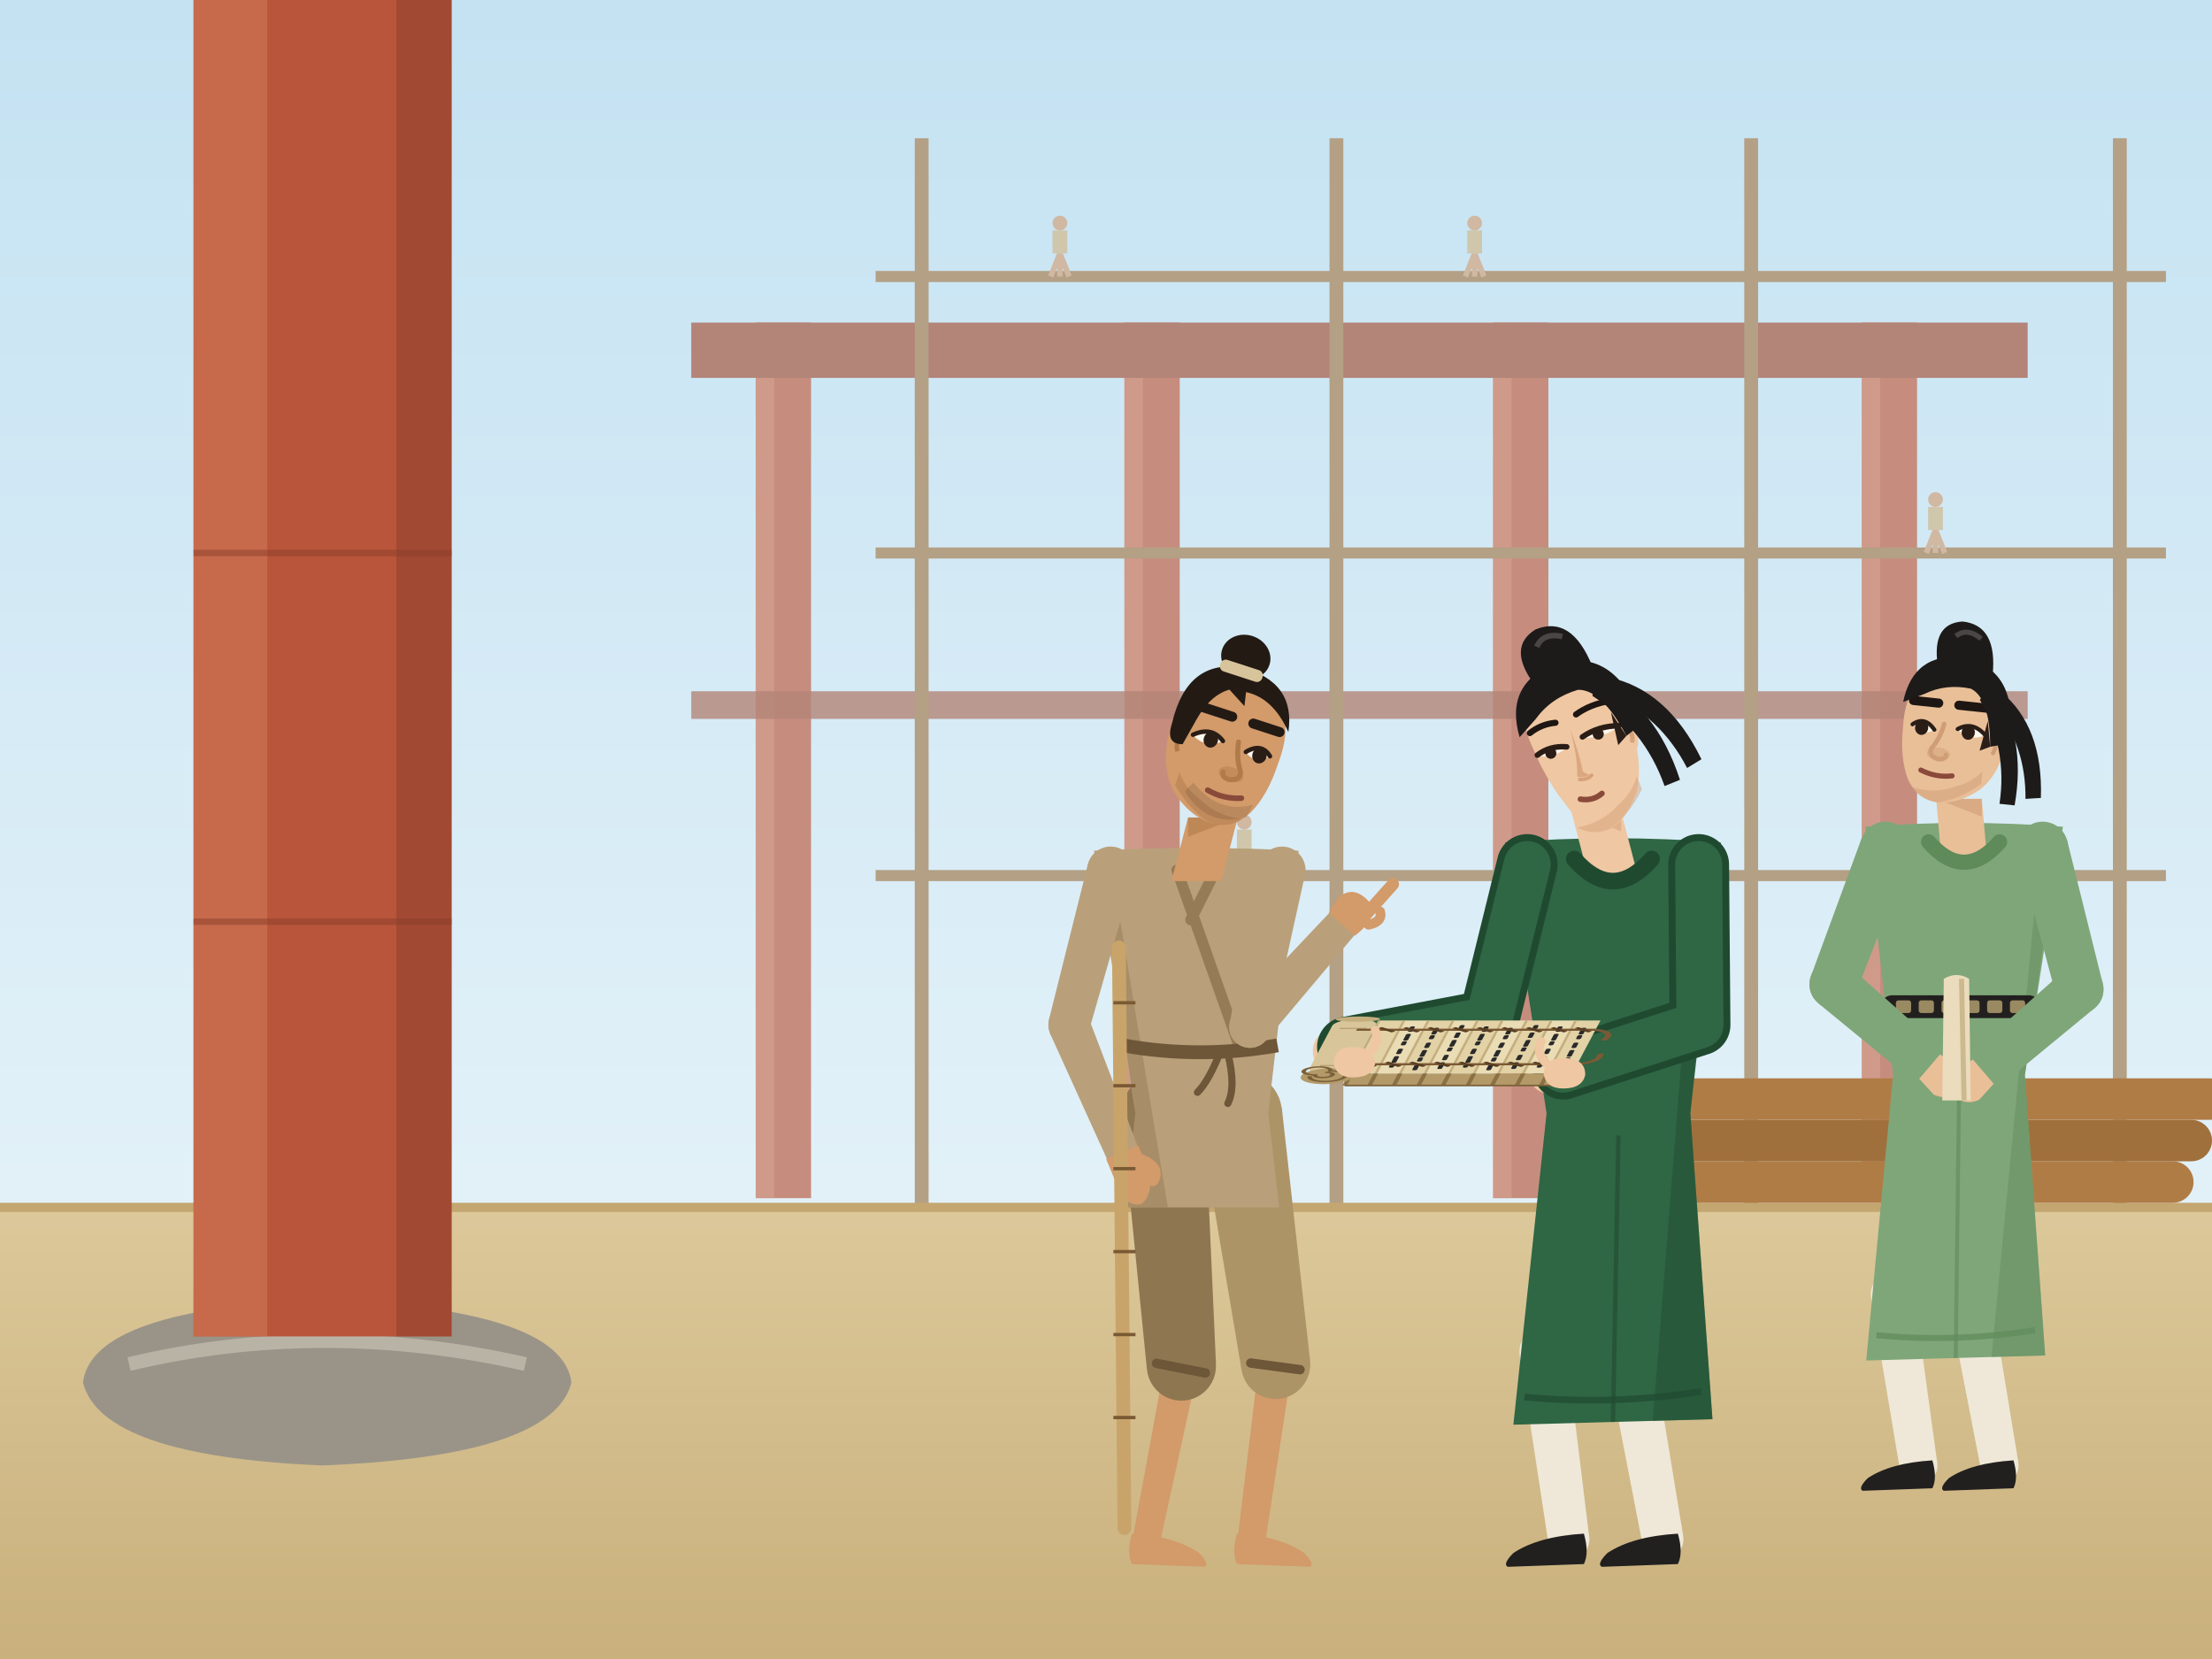
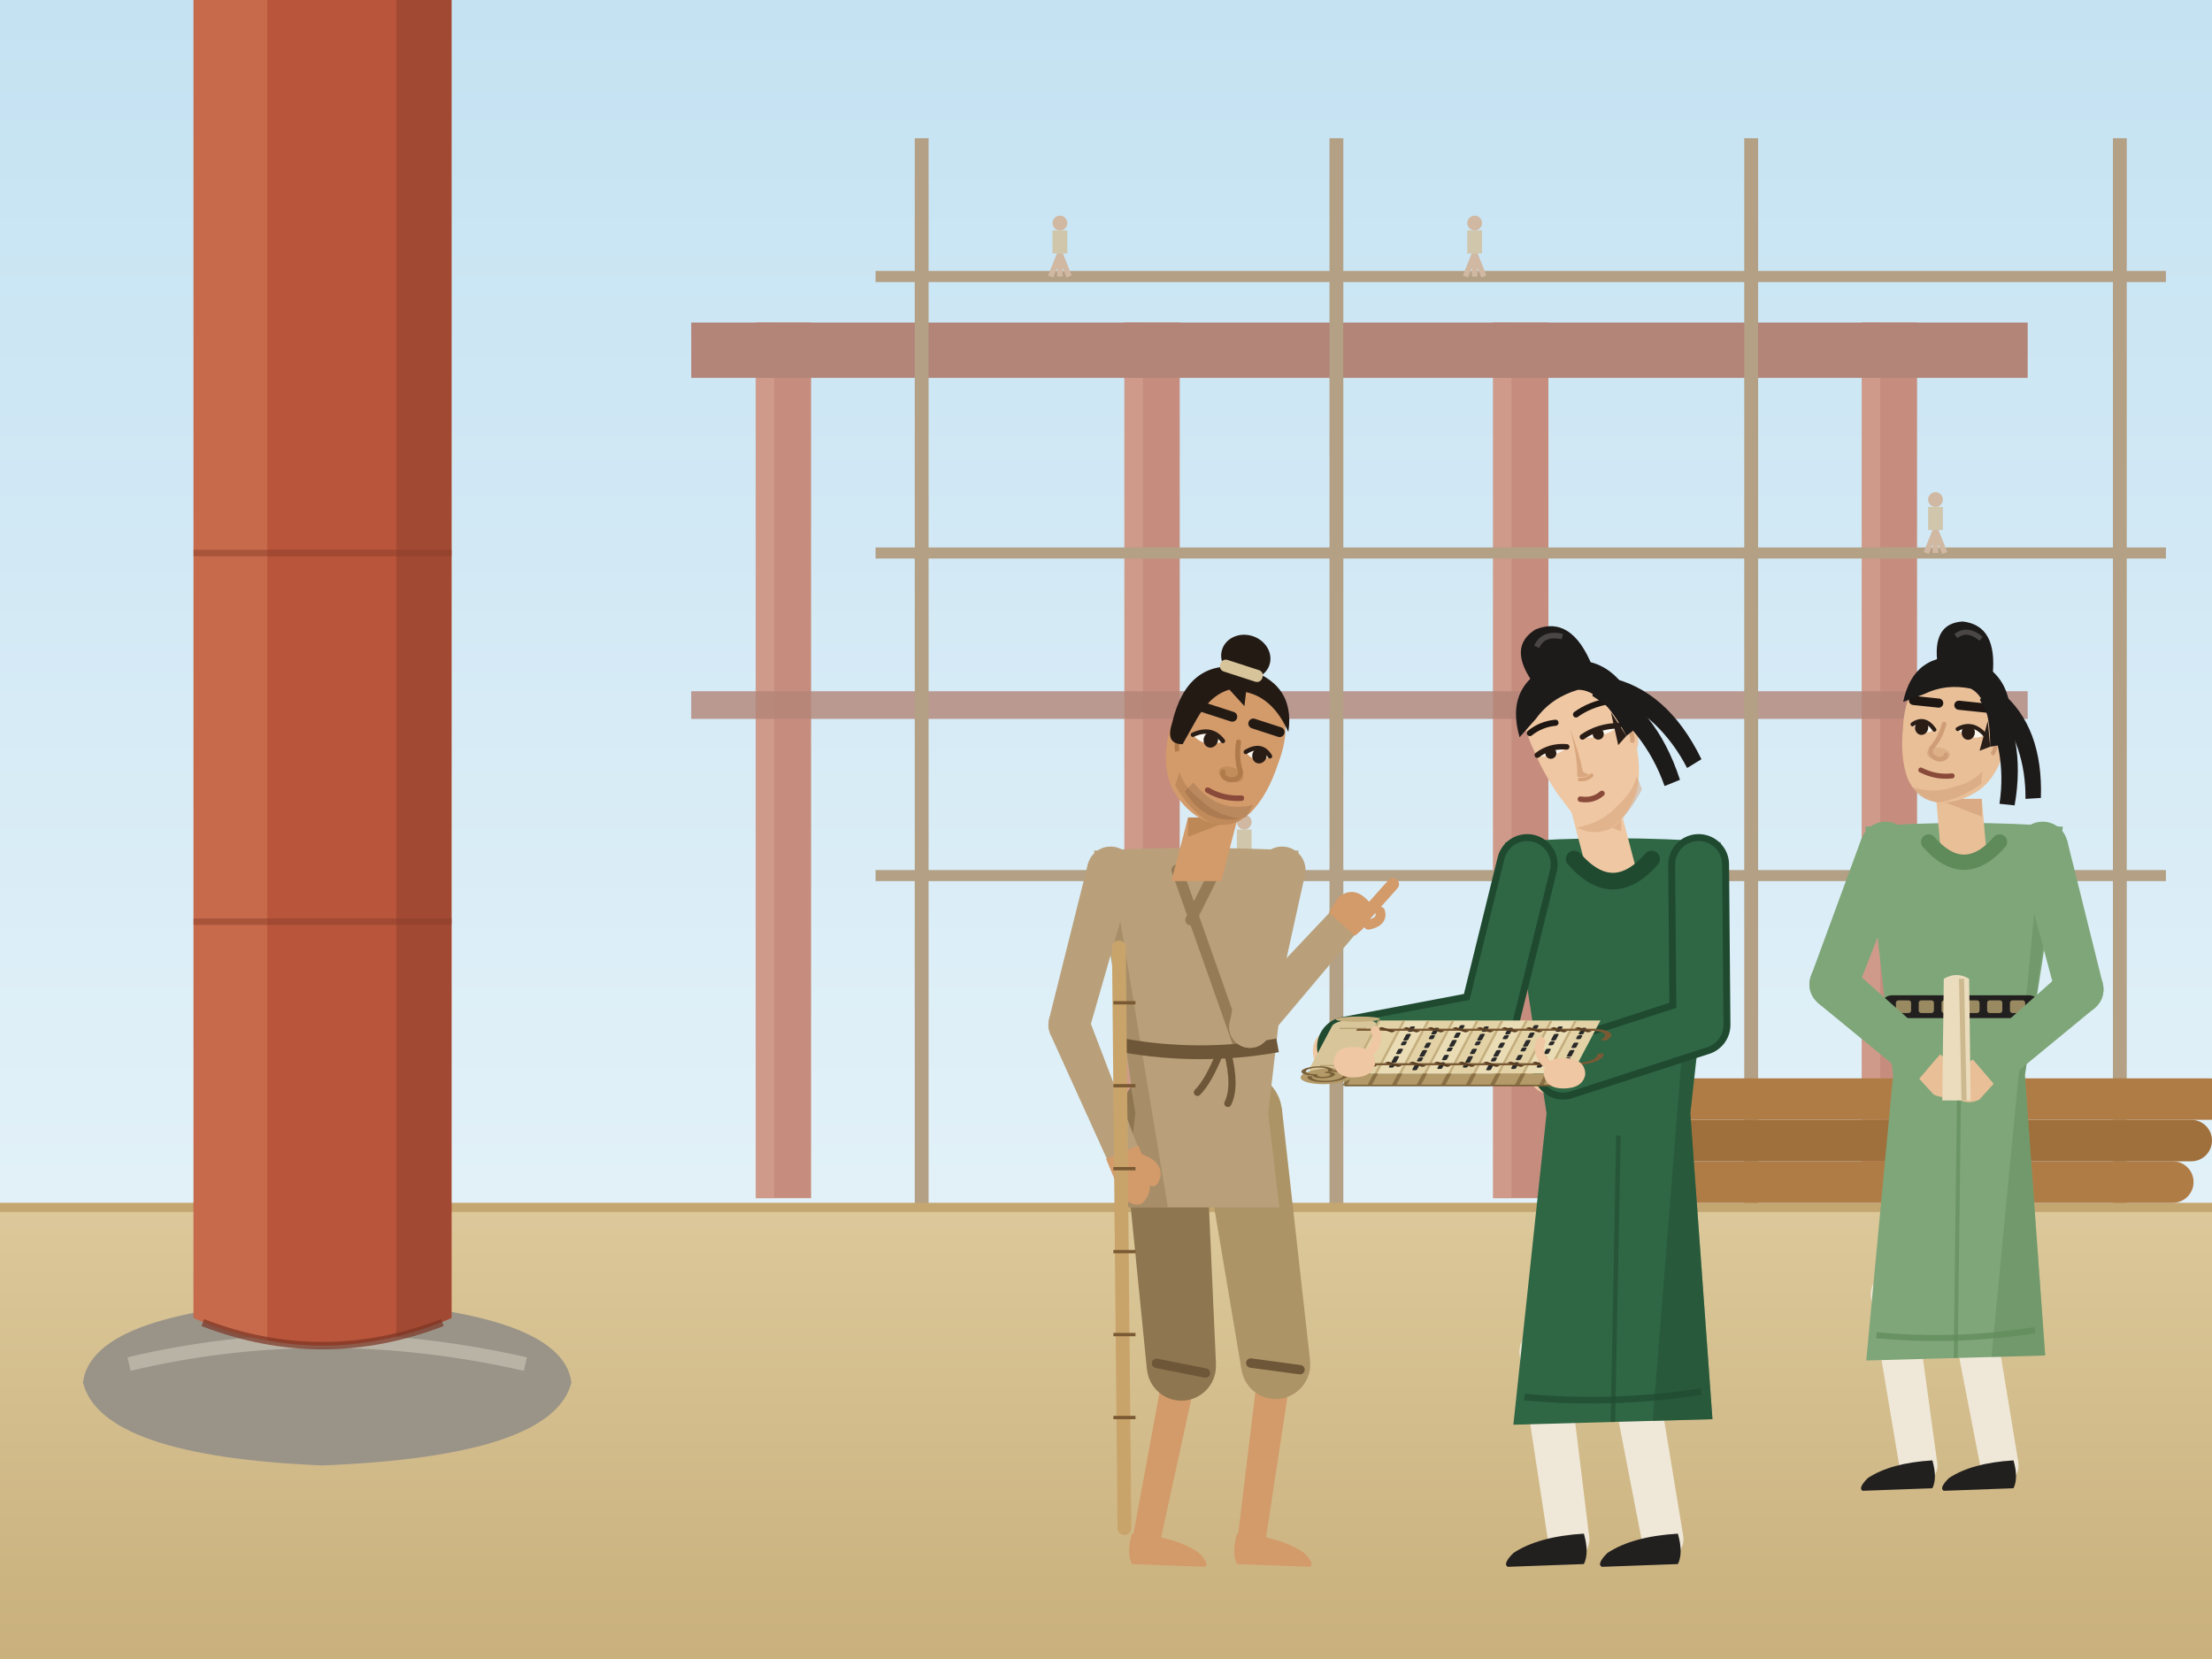
<svg xmlns="http://www.w3.org/2000/svg" width="480" height="360" viewBox="0 0 480 360">
  <defs>
    <linearGradient id="g1" x1="0" y1="0" x2="0" y2="1">
      <stop offset="0" stop-color="#c4e2f2" />
      <stop offset="1" stop-color="#eef7fb" />
    </linearGradient>
    <linearGradient id="g2" x1="0" y1="0" x2="0" y2="1">
      <stop offset="0" stop-color="#dcc89a" />
      <stop offset="1" stop-color="#c9b07c" />
    </linearGradient>
+     <clipPath id="pillar">
+       <path d="M42 -10 H98 V286 Q70 298 42 286 Z" />
+     </clipPath>
  </defs>
  <rect width="480" height="360" fill="url(#g1)" />
  <rect x="164" y="70" width="12" height="190" fill="#c68d7e" />
  <rect x="164" y="70" width="4" height="190" fill="#d5a391" opacity=".6" />
  <rect x="244" y="70" width="12" height="190" fill="#c68d7e" />
  <rect x="244" y="70" width="4" height="190" fill="#d5a391" opacity=".6" />
  <rect x="324" y="70" width="12" height="190" fill="#c68d7e" />
  <rect x="324" y="70" width="4" height="190" fill="#d5a391" opacity=".6" />
  <rect x="404" y="70" width="12" height="190" fill="#c68d7e" />
  <rect x="404" y="70" width="4" height="190" fill="#d5a391" opacity=".6" />
  <rect x="150" y="70" width="290" height="12" fill="#b38478" />
  <rect x="150" y="150" width="290" height="6" fill="#b38478" opacity=".8" />
  <path d="M200 262 V30" stroke="#b3a085" stroke-width="3" />
  <path d="M290 262 V30" stroke="#b3a085" stroke-width="3" />
  <path d="M380 262 V30" stroke="#b3a085" stroke-width="3" />
  <path d="M460 262 V30" stroke="#b3a085" stroke-width="3" />
  <path d="M190 60 H470" stroke="#b3a085" stroke-width="2.4" />
  <path d="M190 120 H470" stroke="#b3a085" stroke-width="2.4" />
  <path d="M190 190 H470" stroke="#b3a085" stroke-width="2.4" />
  <path d="M230 60 v-5 M230 55 l-2 5 M230 55 l2 5" stroke="#d0b8a2" stroke-width="1.2" />
  <rect x="228.4" y="50" width="3.2" height="5" fill="#d0c6ac" />
  <circle cx="230" cy="48.4" r="1.6" fill="#d0b8a2" />
  <path d="M320 60 v-5 M320 55 l-2 5 M320 55 l2 5" stroke="#d0b8a2" stroke-width="1.2" />
  <rect x="318.4" y="50" width="3.2" height="5" fill="#d0c6ac" />
  <circle cx="320" cy="48.4" r="1.6" fill="#d0b8a2" />
  <path d="M420 120 v-5 M420 115 l-2 5 M420 115 l2 5" stroke="#d0b8a2" stroke-width="1.2" />
  <rect x="418.4" y="110" width="3.2" height="5" fill="#d0c6ac" />
  <circle cx="420" cy="108.4" r="1.6" fill="#d0b8a2" />
  <path d="M270 190 v-5 M270 185 l-2 5 M270 185 l2 5" stroke="#d0b8a2" stroke-width="1.2" />
  <rect x="268.4" y="180" width="3.2" height="5" fill="#d0c6ac" />
  <circle cx="270" cy="178.4" r="1.6" fill="#d0b8a2" />
  <path d="M0 262 H480 V360 H0 Z" fill="url(#g2)" />
  <path d="M0 262 H480" stroke="#c4a670" stroke-width="2" />
  <rect x="336" y="252" width="140" height="9" rx="4.5" fill="#b07c46" />
  <rect x="340" y="243" width="140" height="9" rx="4.5" fill="#a0703c" />
  <rect x="344" y="234" width="140" height="9" rx="4.5" fill="#b07c46" />
  <path d="M18 300 Q20 284 70 282 Q122 284 124 300 Q120 316 70 318 Q22 316 18 300 Z" fill="#9a9488" />
  <path d="M28 296 Q70 286 114 296" stroke="#b9b3a6" stroke-width="3" fill="none" />
-   <rect x="42" y="-10" width="56" height="300" fill="#b8553a" />
-   <rect x="42" y="-10" width="16" height="300" fill="#d07858" opacity=".6" />
-   <rect x="86" y="-10" width="12" height="300" fill="#8a3e2a" opacity=".5" />
+   <path d="M42 -10 H98 V286 Q70 298 42 286 Z" fill="#b8553a" />
+   <g clip-path="url(#pillar)">
+     <rect x="42" y="-10" width="16" height="320" fill="#d07858" opacity=".6" />
+     <rect x="86" y="-10" width="12" height="320" fill="#8a3e2a" opacity=".5" />
+   </g>
+   <path d="M44 287 Q70 297 96 287" stroke="#7a3424" stroke-width="1.6" fill="none" opacity=".7" />
  <path d="M42 200 h56 M42 120 h56" stroke="#8a3e2a" stroke-width="1.4" opacity=".5" />
  <g transform="translate(262 334) scale(-0.6 0.6) translate(-120 -334)">
    <path d="M123.8 274.1 L137.1 335 L146.9 333 L135.6 271.7 Z" fill="#d39a6a" />
    <circle cx="129.7" cy="272.9" r="6" fill="#d39a6a" />
    <circle cx="142" cy="334" r="5" fill="#d39a6a" />
    <path d="M147.3 332 Q131.5 333 123 339 Q119 343 121 344 L147.3 343 Q149.3 339 147.3 332 Z" fill="#d39a6a" />
    <path d="M89.6 273.1 L99 334.7 L109 333.3 L101.5 271.4 Z" fill="#d39a6a" />
    <circle cx="95.5" cy="272.3" r="6" fill="#d39a6a" />
    <circle cx="104" cy="334" r="5" fill="#d39a6a" />
    <path d="M109.3 332 Q93.5 333 85 339 Q81 343 83 344 L109.3 343 Q111.3 339 109.3 332 Z" fill="#d39a6a" />
    <path d="M98 176 L146 176 L144 202 L100 202 Z" fill="#ad9467" />
    <path d="M121 178.9 L116.9 270.5 L141.9 272.3 L151 181.1 Z" fill="#8e7650" />
    <circle cx="136" cy="180" r="15" fill="#8e7650" />
    <circle cx="129.4" cy="271.4" r="12.5" fill="#8e7650" />
    <path d="M120.7 273.9 L138.4 270.4" stroke="#6e5638" stroke-width="3.4" stroke-linecap="round" />
    <path d="M93.1 177.9 L82.9 269 L107.7 272.5 L122.9 182.1 Z" fill="#ad9467" />
    <circle cx="108" cy="180" r="15" fill="#ad9467" />
    <circle cx="95.3" cy="270.8" r="12.5" fill="#ad9467" />
    <path d="M86.5 272.7 L104.3 270.3" stroke="#6e5638" stroke-width="3.4" stroke-linecap="round" />
    <path d="M87 85 Q124 83 161 85 L146 180 L150 214 L94 214 L98 180 Z" fill="#b9a07a" />
    <path d="M153.1 100.8 L159 90 L146 180 L150 214 L134.3 214 Z" fill="#957c56" opacity=".5" />
    <path d="M131 92 L108.6 155.4 M117 92 L126 110" stroke="#957c56" stroke-width="4" fill="none" stroke-linecap="round" />
    <path d="M94.6 155.4 Q122.6 160.4 150.6 155.4" stroke="#6e5638" stroke-width="5" fill="none" />
    <path d="M112.6 158.4 q-3 12 0 18 M115.6 158.4 q4 10 8 14" stroke="#6e5638" stroke-width="2.6" fill="none" stroke-linecap="round" />
    <path d="M115 96 L109 73 L127 73 L133 96 Z" fill="#d39a6a" />
    <path d="M109 73 L127 73 L127 80 Z" fill="#b07a4a" opacity=".6" />
    <g transform="translate(114.4 47) rotate(-18) scale(-1 1)">
      <path d="M-20 -6 Q-21 12 -12 21 Q-4 28 5 28 Q13 27 17 20 Q21 12 21 0 Q22 -18 10 -25 Q0 -29 -10 -26 Q-20 -20 -20 -6 Z" fill="#d39a6a" />
      <path d="M-12 19 Q-4 26 4 28 Q11 28 15 23 Q6 25 -2 21 Q-8 19 -12 14 Z" fill="#b07a4a" opacity=".5" />
      <ellipse cx="-14" cy="3" rx="5" ry="7.5" fill="#d39a6a" />
      <path d="M-15 0 q-2 4 0 7" stroke="#b07a4a" stroke-width="1.6" fill="none" />
      <path d="M5 -3 Q6 3 9 7 Q10 10 6 11 Q3 11 3 9" fill="none" stroke="#b07a4a" stroke-width="1.8" stroke-linecap="round" />
      <ellipse cx="6" cy="9" rx="4.6" ry="2.6" fill="#b07a4a" opacity=".45" />
      <path d="M-8 20 Q4 30 16 22 L17 17 Q6 24 -6 16 Z" fill="#3a2a20" opacity=".16" />
      <path d="M-11 0 Q-6 -5.2 -1 -1 Q-6 2.6 -11 0 Z" fill="#fbf6ee" />
      <ellipse cx="-4.8" cy="-0.7" rx="2.6" ry="2.9" fill="#2a1d16" />
      <path d="M-11.5 -.4 Q-6 -5.46 -0.5 -1.6" stroke="#2a1d16" stroke-width="1.6" fill="none" stroke-linecap="round" />
      <path d="M9.1 0 Q13 -5.2 16.9 -1 Q13 2.6 9.1 0 Z" fill="#fbf6ee" />
      <ellipse cx="13.7" cy="-0.7" rx="2.6" ry="2.9" fill="#2a1d16" />
      <path d="M8.6 -.4 Q13 -5.46 17.4 -1.6" stroke="#2a1d16" stroke-width="1.6" fill="none" stroke-linecap="round" />
      <path d="M-13 -11 Q-6 -11 0 -11" stroke="#231a14" stroke-width="3.6" fill="none" stroke-linecap="round" />
      <path d="M8 -11 Q13 -11 18 -11" stroke="#231a14" stroke-width="3.6" fill="none" stroke-linecap="round" />
      <path d="M-0.25 17 Q6 18.4 12.25 16" stroke="#8a4a3a" stroke-width="2" fill="none" stroke-linecap="round" />
      <path d="M-20 -2 Q-22 -26 -2 -29 Q18 -30 21 -12 Q12 -22 2 -21 L3 -16 L-4 -20 Q-10 -16 -12 -6 L-14 4 Q-20 6 -20 -2 Z" fill="#231a14" />
      <ellipse cx="-2" cy="-33" rx="9" ry="8" fill="#231a14" />
      <rect x="-10" y="-30" width="16" height="4.4" rx="2" fill="#d8c49a" />
    </g>
    <path d="M146.8 94.2 L162.8 150 L177.3 146.1 L163.2 89.8 Z" fill="#b9a07a" />
    <circle cx="155" cy="92" r="8.5" fill="#b9a07a" />
    <circle cx="170" cy="148" r="7.5" fill="#b9a07a" />
    <path d="M163.1 145.1 L144.5 193.7 L155.5 198.3 L177 150.9 Z" fill="#b9a07a" />
    <circle cx="170" cy="148" r="7.5" fill="#b9a07a" />
    <circle cx="150" cy="196" r="6" fill="#b9a07a" />
    <g transform="translate(150 196) rotate(112.7) scale(1.05 -1.05)">
      <path d="M-2 -6 L8 -6 Q16 -4 17 1 Q16 6 8 6 L-2 6 Z" fill="#d39a6a" />
      <path d="M3 -5 Q8 -10 11 -6" stroke="#d39a6a" stroke-width="4" stroke-linecap="round" fill="none" />
    </g>
    <path d="M84.7 93.7 L97.2 150.3 L111.9 147.3 L101.3 90.3 Z" fill="#b9a07a" />
    <circle cx="93" cy="92" r="8.5" fill="#b9a07a" />
    <circle cx="104.6" cy="148.8" r="7.5" fill="#b9a07a" />
    <path d="M110.2 143.8 L74.5 106 L65.5 114 L99 153.8 Z" fill="#b9a07a" />
    <circle cx="104.6" cy="148.8" r="7.5" fill="#b9a07a" />
    <circle cx="70" cy="110" r="6" fill="#b9a07a" />
    <g transform="translate(70 110) rotate(-131.7) scale(1.05 1.05)">
      <path d="M-2 -6 Q8 -8 10 -2 Q11 6 4 7 L-2 6 Z" fill="#d39a6a" />
      <path d="M6 -4 L20 -4" stroke="#d39a6a" stroke-width="4.2" stroke-linecap="round" />
      <path d="M4 -7 Q8 -10 10 -7" stroke="#d39a6a" stroke-width="3.4" stroke-linecap="round" fill="none" />
    </g>
    <path d="M152 120 L150 330" stroke="#c9a46a" stroke-width="5" stroke-linecap="round" />
    <path d="M146 140 h8 M146 170 h8 M146 200 h8 M146 230 h8 M146 260 h8 M146 290 h8" stroke="#7a5a34" stroke-width="1.2" />
  </g>
  <g transform="translate(424 318) scale(0.55 0.55) translate(-120 -334)">
    <path d="M117.6 268.2 L130.6 335.3 L145.4 332.7 L134.3 265.2 Z" fill="#efe8d8" />
    <circle cx="126" cy="266.7" r="8.5" fill="#efe8d8" />
    <circle cx="138" cy="334" r="7.5" fill="#efe8d8" />
    <path d="M143.5 332 Q127 333 118 339 Q114 343 116 344 L143.5 343 Q145.5 339 143.5 332 Z" fill="#22201f" />
    <path d="M87.3 267.7 L98.6 335.1 L113.4 332.9 L104.1 265.1 Z" fill="#efe8d8" />
    <circle cx="95.7" cy="266.4" r="8.5" fill="#efe8d8" />
    <circle cx="106" cy="334" r="7.5" fill="#efe8d8" />
    <path d="M111.5 332 Q95 333 86 339 Q82 343 84 344 L111.5 343 Q113.5 339 111.5 332 Z" fill="#22201f" />
    <path d="M85 82 Q124 79 163 82 L148 180 L156 290.6 Q120.7 291.6 85.4 292.6 L96 180 Z" fill="#7fa679" />
    <path d="M153.5 97.2 L161 88 L148 180 L156 290.6 L134.8 291.2 Z" fill="#5f8a5a" opacity=".45" />
    <path d="M122 188 L120.7 291.6" stroke="#5f8a5a" stroke-width="1.6" opacity=".6" />
    <path d="M89.4 282.6 Q120.7 285.6 152 280.6" stroke="#5f8a5a" stroke-width="2.4" fill="none" opacity=".7" />
    <path d="M95.6 153 L149.6 153" stroke="#22201f" stroke-width="9" stroke-linecap="round" />
    <rect x="97.1" y="150.5" width="6" height="5" rx="1" fill="#9a8a62" />
    <rect x="106.1" y="150.5" width="6" height="5" rx="1" fill="#9a8a62" />
    <rect x="115.1" y="150.5" width="6" height="5" rx="1" fill="#9a8a62" />
    <rect x="124.1" y="150.5" width="6" height="5" rx="1" fill="#9a8a62" />
    <rect x="133.1" y="150.5" width="6" height="5" rx="1" fill="#9a8a62" />
    <rect x="142.1" y="150.5" width="6" height="5" rx="1" fill="#9a8a62" />
    <path d="M115 94 L113 71 L131 71 L133 94 Z" fill="#e9bf98" />
    <path d="M113 71 L131 71 L131 78 Z" fill="#cf9d76" opacity=".6" />
    <path d="M110 88 Q124 104 138 88" stroke="#5f8a5a" stroke-width="6" fill="none" stroke-linecap="round" />
    <g transform="translate(120.8 45) rotate(6) scale(-1 1)">
      <path d="M-20 -6 Q-21 12 -12 21 Q-4 28 5 28 Q13 27 17 20 Q21 12 21 0 Q22 -18 10 -25 Q0 -29 -10 -26 Q-20 -20 -20 -6 Z" fill="#e9bf98" />
      <path d="M-12 19 Q-4 26 4 28 Q11 28 15 23 Q6 25 -2 21 Q-8 19 -12 14 Z" fill="#cf9d76" opacity=".5" />
      <ellipse cx="-14" cy="3" rx="5" ry="7.5" fill="#e9bf98" />
      <path d="M-15 0 q-2 4 0 7" stroke="#cf9d76" stroke-width="1.6" fill="none" />
      <path d="M5 -3 Q6 3 9 7 Q10 10 6 11 Q3 11 3 9" fill="none" stroke="#cf9d76" stroke-width="1.8" stroke-linecap="round" />
      <ellipse cx="6" cy="9" rx="4.6" ry="2.6" fill="#cf9d76" opacity=".45" />
      <path d="M-11 0 Q-6 -5.2 -1 -1 Q-6 2.6 -11 0 Z" fill="#fbf6ee" />
      <ellipse cx="-4.8" cy="-0.7" rx="2.6" ry="2.9" fill="#2a1d16" />
      <path d="M-11.5 -.4 Q-6 -5.46 -0.5 -1.6" stroke="#2a1d16" stroke-width="1.6" fill="none" stroke-linecap="round" />
      <path d="M9.1 0 Q13 -5.2 16.9 -1 Q13 2.6 9.1 0 Z" fill="#fbf6ee" />
      <ellipse cx="13.7" cy="-0.7" rx="2.6" ry="2.9" fill="#2a1d16" />
      <path d="M8.6 -.4 Q13 -5.46 17.4 -1.6" stroke="#2a1d16" stroke-width="1.6" fill="none" stroke-linecap="round" />
      <path d="M-13 -11 Q-6 -11 0 -11" stroke="#1d1612" stroke-width="3.6" fill="none" stroke-linecap="round" />
      <path d="M8 -11 Q13 -11 18 -11" stroke="#1d1612" stroke-width="3.6" fill="none" stroke-linecap="round" />
      <path d="M-0.25 17 Q6 18.4 12.25 16" stroke="#8a4a3a" stroke-width="2" fill="none" stroke-linecap="round" />
      <path d="M-16 -18 Q-34 -6 -36 22 L-30 23 Q-28 2 -14 -12 Z" fill="#1d1a1a" />
      <path d="M-12 -20 Q-28 -2 -26 26 L-20 26 Q-21 4 -8 -14 Z" fill="#1d1a1a" />
      <path d="M-21 2 Q-23 -27 0 -30 Q20 -30 22 -10 Q18 -12 14 -14 Q6 -19 -4 -18 Q-12 -15 -14 4 Z" fill="#1d1a1a" />
      <path d="M-12 -24 Q-12 -44 2 -44 Q14 -42 10 -26 Z" fill="#1d1a1a" />
      <path d="M-6 -38 q6 -4 10 0" stroke="#4a4646" stroke-width="2" fill="none" />
      <path d="M-14 4 L-12 -6 L-10 6 Z" fill="#2a1e18" />
    </g>
    <path d="M145.3 92.5 L160.3 148.5 L178.7 143.8 L164.7 87.5 Z" fill="#7fa679" />
    <circle cx="155" cy="90" r="10" fill="#7fa679" />
    <circle cx="169.5" cy="146.2" r="9.5" fill="#7fa679" />
    <path d="M163.3 138.9 L124.5 173.5 L135.5 186.5 L175.7 153.4 Z" fill="#7fa679" />
    <circle cx="169.5" cy="146.2" r="9.5" fill="#7fa679" />
    <circle cx="130" cy="180" r="8.5" fill="#7fa679" />
    <g transform="translate(130 180) rotate(139.4) scale(1.05 -1.05)">
      <path d="M-2 -6 Q9 -8 12 -3 Q13 5 6 7 L-2 6 Z" fill="#e9bf98" />
      <path d="M4 -6 Q9 -10 12 -7" stroke="#e9bf98" stroke-width="4" stroke-linecap="round" fill="none" />
    </g>
    <path d="M83.6 86.5 L63.6 140.9 L81.3 147.6 L102.4 93.5 Z" fill="#7fa679" />
    <circle cx="93" cy="90" r="10" fill="#7fa679" />
    <circle cx="72.5" cy="144.2" r="9.5" fill="#7fa679" />
    <path d="M66.3 151.5 L106.5 184.5 L117.5 171.5 L78.6 137 Z" fill="#7fa679" />
    <circle cx="72.5" cy="144.2" r="9.5" fill="#7fa679" />
    <circle cx="112" cy="178" r="8.5" fill="#7fa679" />
    <g transform="translate(112 178) rotate(40.5) scale(1.05 1.05)">
      <path d="M-2 -6 Q9 -8 12 -3 Q13 5 6 7 L-2 6 Z" fill="#e9bf98" />
      <path d="M4 -6 Q9 -10 12 -7" stroke="#e9bf98" stroke-width="4" stroke-linecap="round" fill="none" />
    </g>
    <g transform="translate(121 176) rotate(0)">
      <path d="M-5 -34 Q0 -37 5 -34 L5.6 14 L-5.6 14 Z" fill="#eadcbc" />
      <path d="M2 -34 L3 14" stroke="#cdb990" stroke-width="2" />
    </g>
  </g>
  <g transform="translate(350 334) scale(0.6 0.6) translate(-120 -334)">
    <path d="M117.6 268.2 L130.6 335.3 L145.4 332.7 L134.3 265.2 Z" fill="#efe8d8" />
    <circle cx="126" cy="266.7" r="8.5" fill="#efe8d8" />
    <circle cx="138" cy="334" r="7.5" fill="#efe8d8" />
    <path d="M143.5 332 Q127 333 118 339 Q114 343 116 344 L143.5 343 Q145.5 339 143.5 332 Z" fill="#22201f" />
    <path d="M86.3 267.4 L96.6 335 L111.4 333 L103.1 265.1 Z" fill="#efe8d8" />
    <circle cx="94.7" cy="266.2" r="8.5" fill="#efe8d8" />
    <circle cx="104" cy="334" r="7.5" fill="#efe8d8" />
    <path d="M109.5 332 Q93 333 84 339 Q80 343 82 344 L109.5 343 Q111.5 339 109.5 332 Z" fill="#22201f" />
    <path d="M81 82 Q120 79 159 82 L148 180 L156 290.6 Q120 291.6 84 292.6 L96 180 Z" fill="#2f6644" />
    <path d="M149.8 97.2 L157 88 L148 180 L156 290.6 L134.4 291.2 Z" fill="#1f4a30" opacity=".45" />
    <path d="M122 188 L120 291.6" stroke="#1f4a30" stroke-width="1.6" opacity=".6" />
    <path d="M88 282.6 Q120 285.6 152 280.6" stroke="#1f4a30" stroke-width="2.4" fill="none" opacity=".7" />
    <path d="M94.4 153 L148.4 153" stroke="#22201f" stroke-width="9" stroke-linecap="round" />
    <rect x="95.9" y="150.5" width="6" height="5" rx="1" fill="#9a8a62" />
    <rect x="104.9" y="150.5" width="6" height="5" rx="1" fill="#9a8a62" />
    <rect x="113.9" y="150.5" width="6" height="5" rx="1" fill="#9a8a62" />
    <rect x="122.9" y="150.5" width="6" height="5" rx="1" fill="#9a8a62" />
    <rect x="131.9" y="150.5" width="6" height="5" rx="1" fill="#9a8a62" />
    <rect x="140.9" y="150.5" width="6" height="5" rx="1" fill="#9a8a62" />
    <path d="M111 94 L105 71 L123 71 L129 94 Z" fill="#efc7a2" />
    <path d="M105 71 L123 71 L123 78 Z" fill="#d6a27a" opacity=".6" />
    <path d="M106 88 Q120 104 134 88" stroke="#1f4a30" stroke-width="6" fill="none" stroke-linecap="round" />
    <g transform="translate(110.4 45) rotate(-22) scale(-1 1)">
      <path d="M-17 -8 Q-18 12 -10 24 Q-3 32 4 33 Q10 32 14 25 L17 14 Q19 4 19 -4 Q20 -20 10 -26 Q0 -30 -9 -27 Q-17 -22 -17 -8 Z" fill="#efc7a2" />
      <path d="M-12 24 Q-4 31 4 33 Q11 33 15 28 Q6 30 -2 26 Q-8 24 -12 19 Z" fill="#d6a27a" opacity=".5" />
      <ellipse cx="-14" cy="3" rx="4" ry="7.5" fill="#efc7a2" />
      <path d="M-15 0 q-2 4 0 7" stroke="#d6a27a" stroke-width="1.6" fill="none" />
      <path d="M4 -6 Q5 4 8 11 Q6 12.5 3.6 12 Q5 11 5.4 10 Q4 2 4 -6 Z" fill="#d6a27a" opacity=".85" />
      <path d="M3 12.5 q2 1 4.6 -.2" stroke="#d6a27a" stroke-width="1.3" fill="none" stroke-linecap="round" />
      <path d="M-12.4 0 Q-6 -3 0.4 -1 Q-6 1.5 -12.4 0 Z" fill="#fbf6ee" />
      <ellipse cx="-4.8" cy="-0.4" rx="2" ry="2" fill="#2a1d16" />
      <path d="M-12.9 -.4 Q-6 -3.15 0.9 -1.6" stroke="#2a1d16" stroke-width="2" fill="none" stroke-linecap="round" />
      <path d="M8.008 0 Q13 -3 17.992 -1 Q13 1.5 8.008 0 Z" fill="#fbf6ee" />
      <ellipse cx="13.7" cy="-0.4" rx="2" ry="2" fill="#2a1d16" />
      <path d="M7.508 -.4 Q13 -3.15 18.492 -1.6" stroke="#2a1d16" stroke-width="2" fill="none" stroke-linecap="round" />
      <path d="M-13 -10 Q-6 -11.5 0 -10" stroke="#1d1612" stroke-width="2.2" fill="none" stroke-linecap="round" />
      <path d="M8 -10 Q13 -11.5 18 -10" stroke="#1d1612" stroke-width="2.2" fill="none" stroke-linecap="round" />
      <path d="M2 20 Q6 21.4 10 19" stroke="#8a4a3a" stroke-width="2" fill="none" stroke-linecap="round" />
      <path d="M-16 -18 Q-34 -6 -36 22 L-30 23 Q-28 2 -14 -12 Z" fill="#1d1a1a" />
      <path d="M-12 -20 Q-28 -2 -26 26 L-20 26 Q-21 4 -8 -14 Z" fill="#1d1a1a" />
      <path d="M-21 2 Q-23 -27 0 -30 Q20 -30 22 -10 Q18 -12 14 -14 Q6 -19 -4 -18 Q-12 -15 -14 4 Z" fill="#1d1a1a" />
      <path d="M-12 -24 Q-12 -44 2 -44 Q14 -42 10 -26 Z" fill="#1d1a1a" />
      <path d="M-6 -38 q6 -4 10 0" stroke="#4a4646" stroke-width="2" fill="none" />
      <path d="M-14 4 L-12 -6 L-10 6 Z" fill="#2a1e18" />
    </g>
    <path d="M141 90.1 L142 148.1 L161 147.9 L161 89.9 Z" fill="#2f6644" />
    <circle cx="151" cy="90" r="10" fill="#2f6644" />
    <circle cx="151.5" cy="148" r="9.5" fill="#2f6644" />
    <path d="M148.6 139 L99.4 155.9 L104.6 172.1 L154.4 157 Z" fill="#2f6644" />
    <circle cx="151.5" cy="148" r="9.5" fill="#2f6644" />
    <circle cx="102" cy="164" r="8.5" fill="#2f6644" />
    <g transform="translate(102 164) rotate(162.1) scale(1.05 -1.05)">
      <path d="M-2 -6 Q9 -8 12 -3 Q13 5 6 7 L-2 6 Z" fill="#efc7a2" />
      <path d="M4 -6 Q9 -10 12 -7" stroke="#efc7a2" stroke-width="4" stroke-linecap="round" fill="none" />
    </g>
    <path d="M79.3 87.6 L65.9 144 L84.3 148.6 L98.7 92.4 Z" fill="#2f6644" />
    <circle cx="89" cy="90" r="10" fill="#2f6644" />
    <circle cx="75.1" cy="146.3" r="9.5" fill="#2f6644" />
    <path d="M73.3 137 L22.4 147.6 L25.6 164.4 L76.9 155.6 Z" fill="#2f6644" />
    <circle cx="75.1" cy="146.3" r="9.5" fill="#2f6644" />
    <circle cx="24" cy="156" r="8.5" fill="#2f6644" />
    <g transform="translate(24 156) rotate(169.3) scale(1.05 1.05)">
      <path d="M-2 -6 Q9 -8 12 -3 Q13 5 6 7 L-2 6 Z" fill="#efc7a2" />
      <path d="M4 -6 Q9 -10 12 -7" stroke="#efc7a2" stroke-width="4" stroke-linecap="round" fill="none" />
    </g>
    <path d="M151 90 L151.5 148 L102 164" stroke="#1f4a30" stroke-width="22" fill="none" stroke-linecap="round" stroke-linejoin="round" />
    <path d="M151 90 L151.5 148 L102 164" stroke="#2f6644" stroke-width="17" fill="none" stroke-linecap="round" stroke-linejoin="round" />
    <path d="M89 90 L75.1 146.3 L24 156" stroke="#1f4a30" stroke-width="22" fill="none" stroke-linecap="round" stroke-linejoin="round" />
    <path d="M89 90 L75.1 146.3 L24 156" stroke="#2f6644" stroke-width="17" fill="none" stroke-linecap="round" stroke-linejoin="round" />
    <g transform="translate(64 156) skewX(-28) scale(1.6 .48) translate(-91 -156)">
      <rect x="60" y="135" width="10" height="42" rx="5" fill="#d8c69a" />
      <ellipse cx="65" cy="135" rx="5" ry="2" fill="#c4ae7e" />
      <path d="M62 142 h6 M62 170 h6" stroke="#b9a274" stroke-width="1" />
      <rect x="70" y="136" width="5.6" height="40" fill="#e2d2a6" />
      <path d="M70 136 v40" stroke="#c4ae7e" stroke-width=".6" />
      <rect x="75.6" y="136" width="5.6" height="40" fill="#eadcb4" />
      <path d="M75.6 136 v40" stroke="#c4ae7e" stroke-width=".6" />
      <path d=" M78.3 141 v3 M78.3 146.6 v4 M78.3 152.2 v2 M78.3 157.8 v3 M78.3 163.4 v4 M78.3 169 v2" stroke="#2a2a2a" stroke-width="1.1" stroke-linecap="round" />
      <rect x="81.1" y="136" width="5.6" height="40" fill="#e2d2a6" />
      <path d="M81.1 136 v40" stroke="#c4ae7e" stroke-width=".6" />
      <path d=" M83.9 142 v4 M83.9 147.6 v2 M83.9 153.2 v3 M83.9 158.8 v4 M83.9 164.4 v2 M83.9 170 v3" stroke="#2a2a2a" stroke-width="1.1" stroke-linecap="round" />
      <rect x="86.7" y="136" width="5.6" height="40" fill="#eadcb4" />
      <path d="M86.7 136 v40" stroke="#c4ae7e" stroke-width=".6" />
      <path d=" M89.4 140 v2 M89.4 145.6 v3 M89.4 151.2 v4 M89.4 156.8 v2 M89.4 162.4 v3 M89.4 168 v4" stroke="#2a2a2a" stroke-width="1.1" stroke-linecap="round" />
      <rect x="92.2" y="136" width="5.6" height="40" fill="#e2d2a6" />
      <path d="M92.2 136 v40" stroke="#c4ae7e" stroke-width=".6" />
      <path d=" M95 141 v3 M95 146.6 v4 M95 152.2 v2 M95 157.8 v3 M95 163.4 v4 M95 169 v2" stroke="#2a2a2a" stroke-width="1.1" stroke-linecap="round" />
      <rect x="97.8" y="136" width="5.6" height="40" fill="#eadcb4" />
      <path d="M97.8 136 v40" stroke="#c4ae7e" stroke-width=".6" />
      <path d=" M100.6 142 v4 M100.6 147.6 v2 M100.6 153.2 v3 M100.6 158.8 v4 M100.6 164.4 v2 M100.6 170 v3" stroke="#2a2a2a" stroke-width="1.1" stroke-linecap="round" />
      <rect x="103.3" y="136" width="5.6" height="40" fill="#e2d2a6" />
      <path d="M103.3 136 v40" stroke="#c4ae7e" stroke-width=".6" />
      <path d=" M106.1 140 v2 M106.1 145.6 v3 M106.1 151.2 v4 M106.1 156.8 v2 M106.1 162.4 v3 M106.1 168 v4" stroke="#2a2a2a" stroke-width="1.1" stroke-linecap="round" />
      <rect x="108.9" y="136" width="5.6" height="40" fill="#eadcb4" />
      <path d="M108.9 136 v40" stroke="#c4ae7e" stroke-width=".6" />
      <path d=" M111.7 141 v3 M111.7 146.6 v4 M111.7 152.2 v2 M111.7 157.8 v3 M111.7 163.4 v4 M111.7 169 v2" stroke="#2a2a2a" stroke-width="1.1" stroke-linecap="round" />
      <rect x="114.4" y="136" width="5.6" height="40" fill="#e2d2a6" />
      <path d="M114.4 136 v40" stroke="#c4ae7e" stroke-width=".6" />
      <path d=" M117.2 142 v4 M117.2 147.6 v2 M117.2 153.2 v3 M117.2 158.8 v4 M117.2 164.4 v2 M117.2 170 v3" stroke="#2a2a2a" stroke-width="1.1" stroke-linecap="round" />
      <rect x="70" y="176" width="50" height="9" fill="#b39a68" />
      <path d="M70 176 v9" stroke="#8a7044" stroke-width="1" />
      <path d="M75.6 176 v9" stroke="#8a7044" stroke-width="1" />
      <path d="M81.1 176 v9" stroke="#8a7044" stroke-width="1" />
      <path d="M86.7 176 v9" stroke="#8a7044" stroke-width="1" />
      <path d="M92.2 176 v9" stroke="#8a7044" stroke-width="1" />
      <path d="M97.8 176 v9" stroke="#8a7044" stroke-width="1" />
      <path d="M103.3 176 v9" stroke="#8a7044" stroke-width="1" />
      <path d="M108.9 176 v9" stroke="#8a7044" stroke-width="1" />
      <path d="M114.4 176 v9" stroke="#8a7044" stroke-width="1" />
      <path d="M120 176 v9" stroke="#8a7044" stroke-width="1" />
      <path d="M70 185 h50" stroke="#7a6038" stroke-width="1.2" />
      <ellipse cx="65" cy="178" rx="6" ry="6" fill="#b39a68" />
      <path d="M65 178 m-4 0 a4 4 0 1 0 4 -4 a3 3 0 1 0 -3 3 a2 2 0 1 0 2 -2" stroke="#7a6038" stroke-width="1" fill="none" />
      <path d="M66 143 H120" stroke="#7a5a34" stroke-width="1.6" />
      <path d="M71 141.4 l3.6 3.2" stroke="#5a3e22" stroke-width="1.1" />
      <path d="M76.6 141.4 l3.6 3.2" stroke="#5a3e22" stroke-width="1.1" />
      <path d="M82.1 141.4 l3.6 3.2" stroke="#5a3e22" stroke-width="1.1" />
      <path d="M87.7 141.4 l3.6 3.2" stroke="#5a3e22" stroke-width="1.1" />
      <path d="M93.2 141.4 l3.6 3.2" stroke="#5a3e22" stroke-width="1.1" />
      <path d="M98.8 141.4 l3.6 3.2" stroke="#5a3e22" stroke-width="1.1" />
      <path d="M104.3 141.4 l3.6 3.2" stroke="#5a3e22" stroke-width="1.1" />
      <path d="M109.9 141.4 l3.6 3.2" stroke="#5a3e22" stroke-width="1.1" />
      <path d="M115.4 141.4 l3.6 3.2" stroke="#5a3e22" stroke-width="1.1" />
      <path d="M66 169 H120" stroke="#7a5a34" stroke-width="1.6" />
      <path d="M71 167.4 l3.6 3.2" stroke="#5a3e22" stroke-width="1.1" />
      <path d="M76.6 167.4 l3.6 3.2" stroke="#5a3e22" stroke-width="1.1" />
      <path d="M82.1 167.4 l3.6 3.2" stroke="#5a3e22" stroke-width="1.1" />
      <path d="M87.7 167.4 l3.6 3.2" stroke="#5a3e22" stroke-width="1.1" />
      <path d="M93.2 167.4 l3.6 3.2" stroke="#5a3e22" stroke-width="1.1" />
      <path d="M98.8 167.4 l3.6 3.2" stroke="#5a3e22" stroke-width="1.1" />
      <path d="M104.3 167.4 l3.6 3.2" stroke="#5a3e22" stroke-width="1.1" />
      <path d="M109.9 167.4 l3.6 3.2" stroke="#5a3e22" stroke-width="1.1" />
      <path d="M115.4 167.4 l3.6 3.2" stroke="#5a3e22" stroke-width="1.1" />
      <path d="M120 143 q5 2 3 8 M120 169 q5 -2 4 -8" stroke="#7a5a34" stroke-width="1.4" fill="none" />
    </g>
    <path d="M19 162 q0 -6 7 -6 q8 0 8 6 q-1 5 -8 5 q-6 0 -7 -5 z" fill="#efc7a2" />
    <path d="M32 158 q4 -4 2 -8" stroke="#efc7a2" stroke-width="3.2" stroke-linecap="round" fill="none" />
    <path d="M95 166 q0 -6 7 -6 q8 0 8 6 q-1 5 -8 5 q-6 0 -7 -5 z" fill="#efc7a2" />
    <path d="M96 162 q-4 -4 -2 -8" stroke="#efc7a2" stroke-width="3.2" stroke-linecap="round" fill="none" />
  </g>
</svg>
